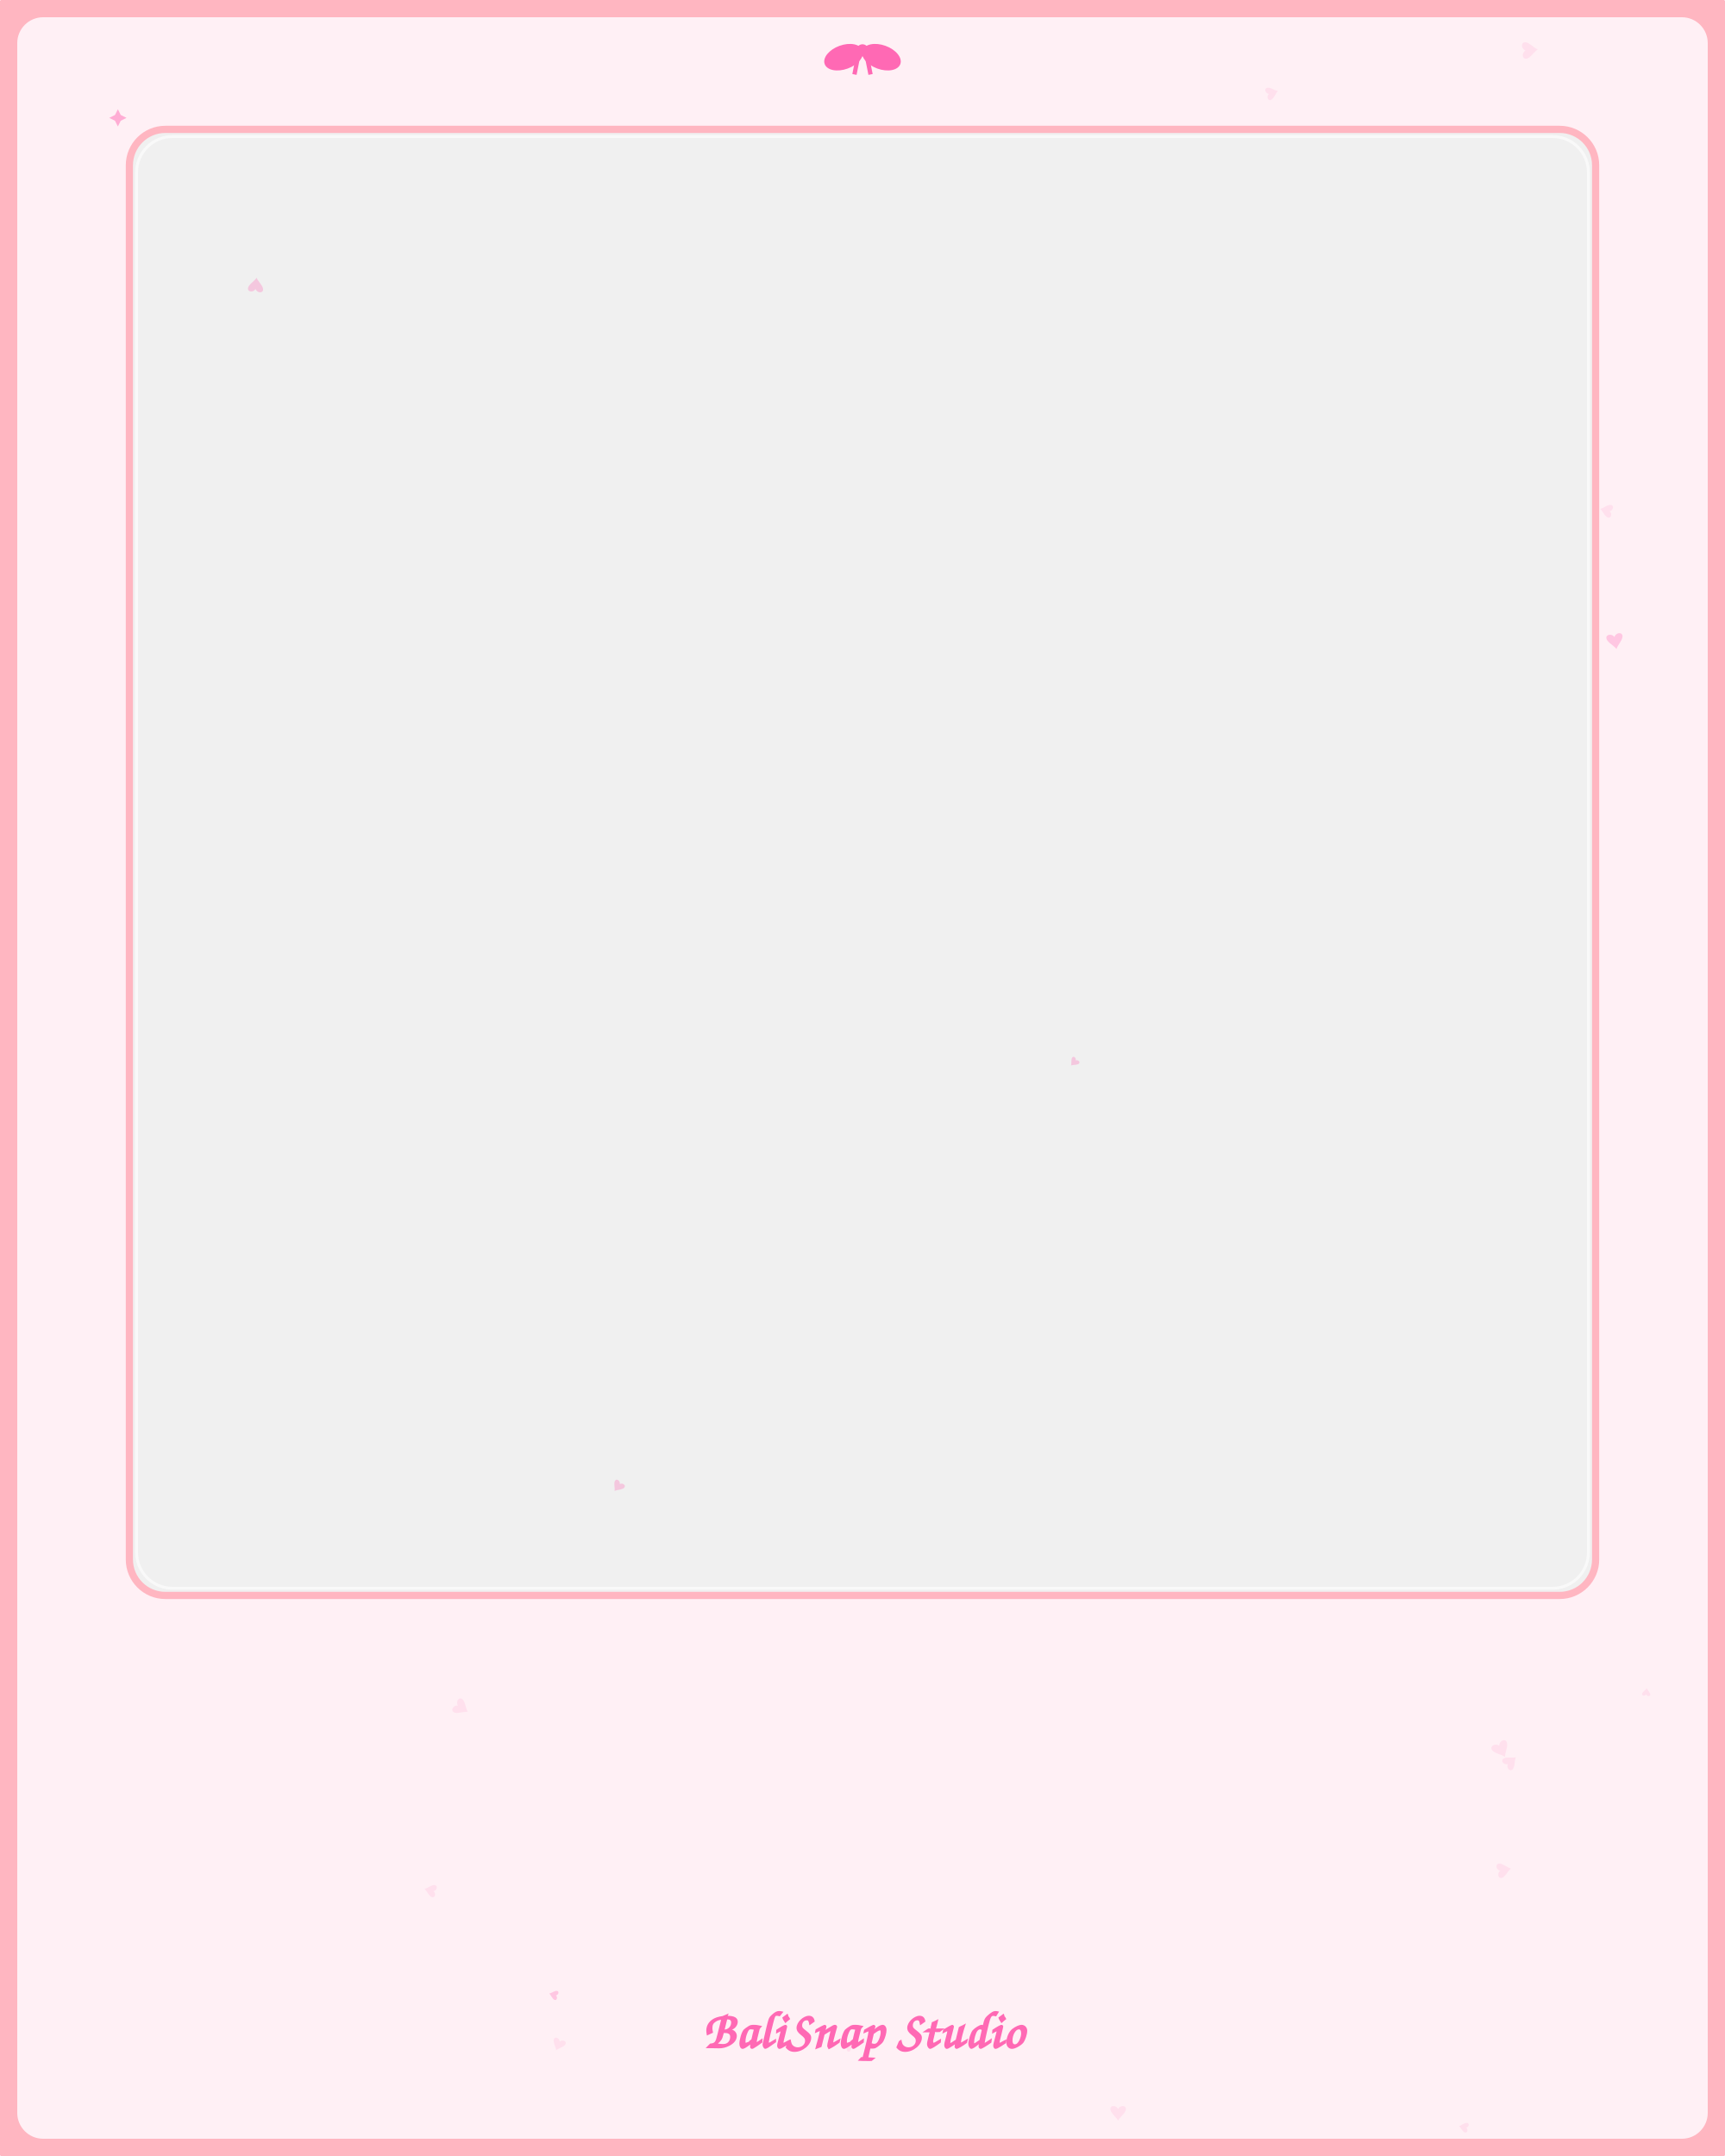
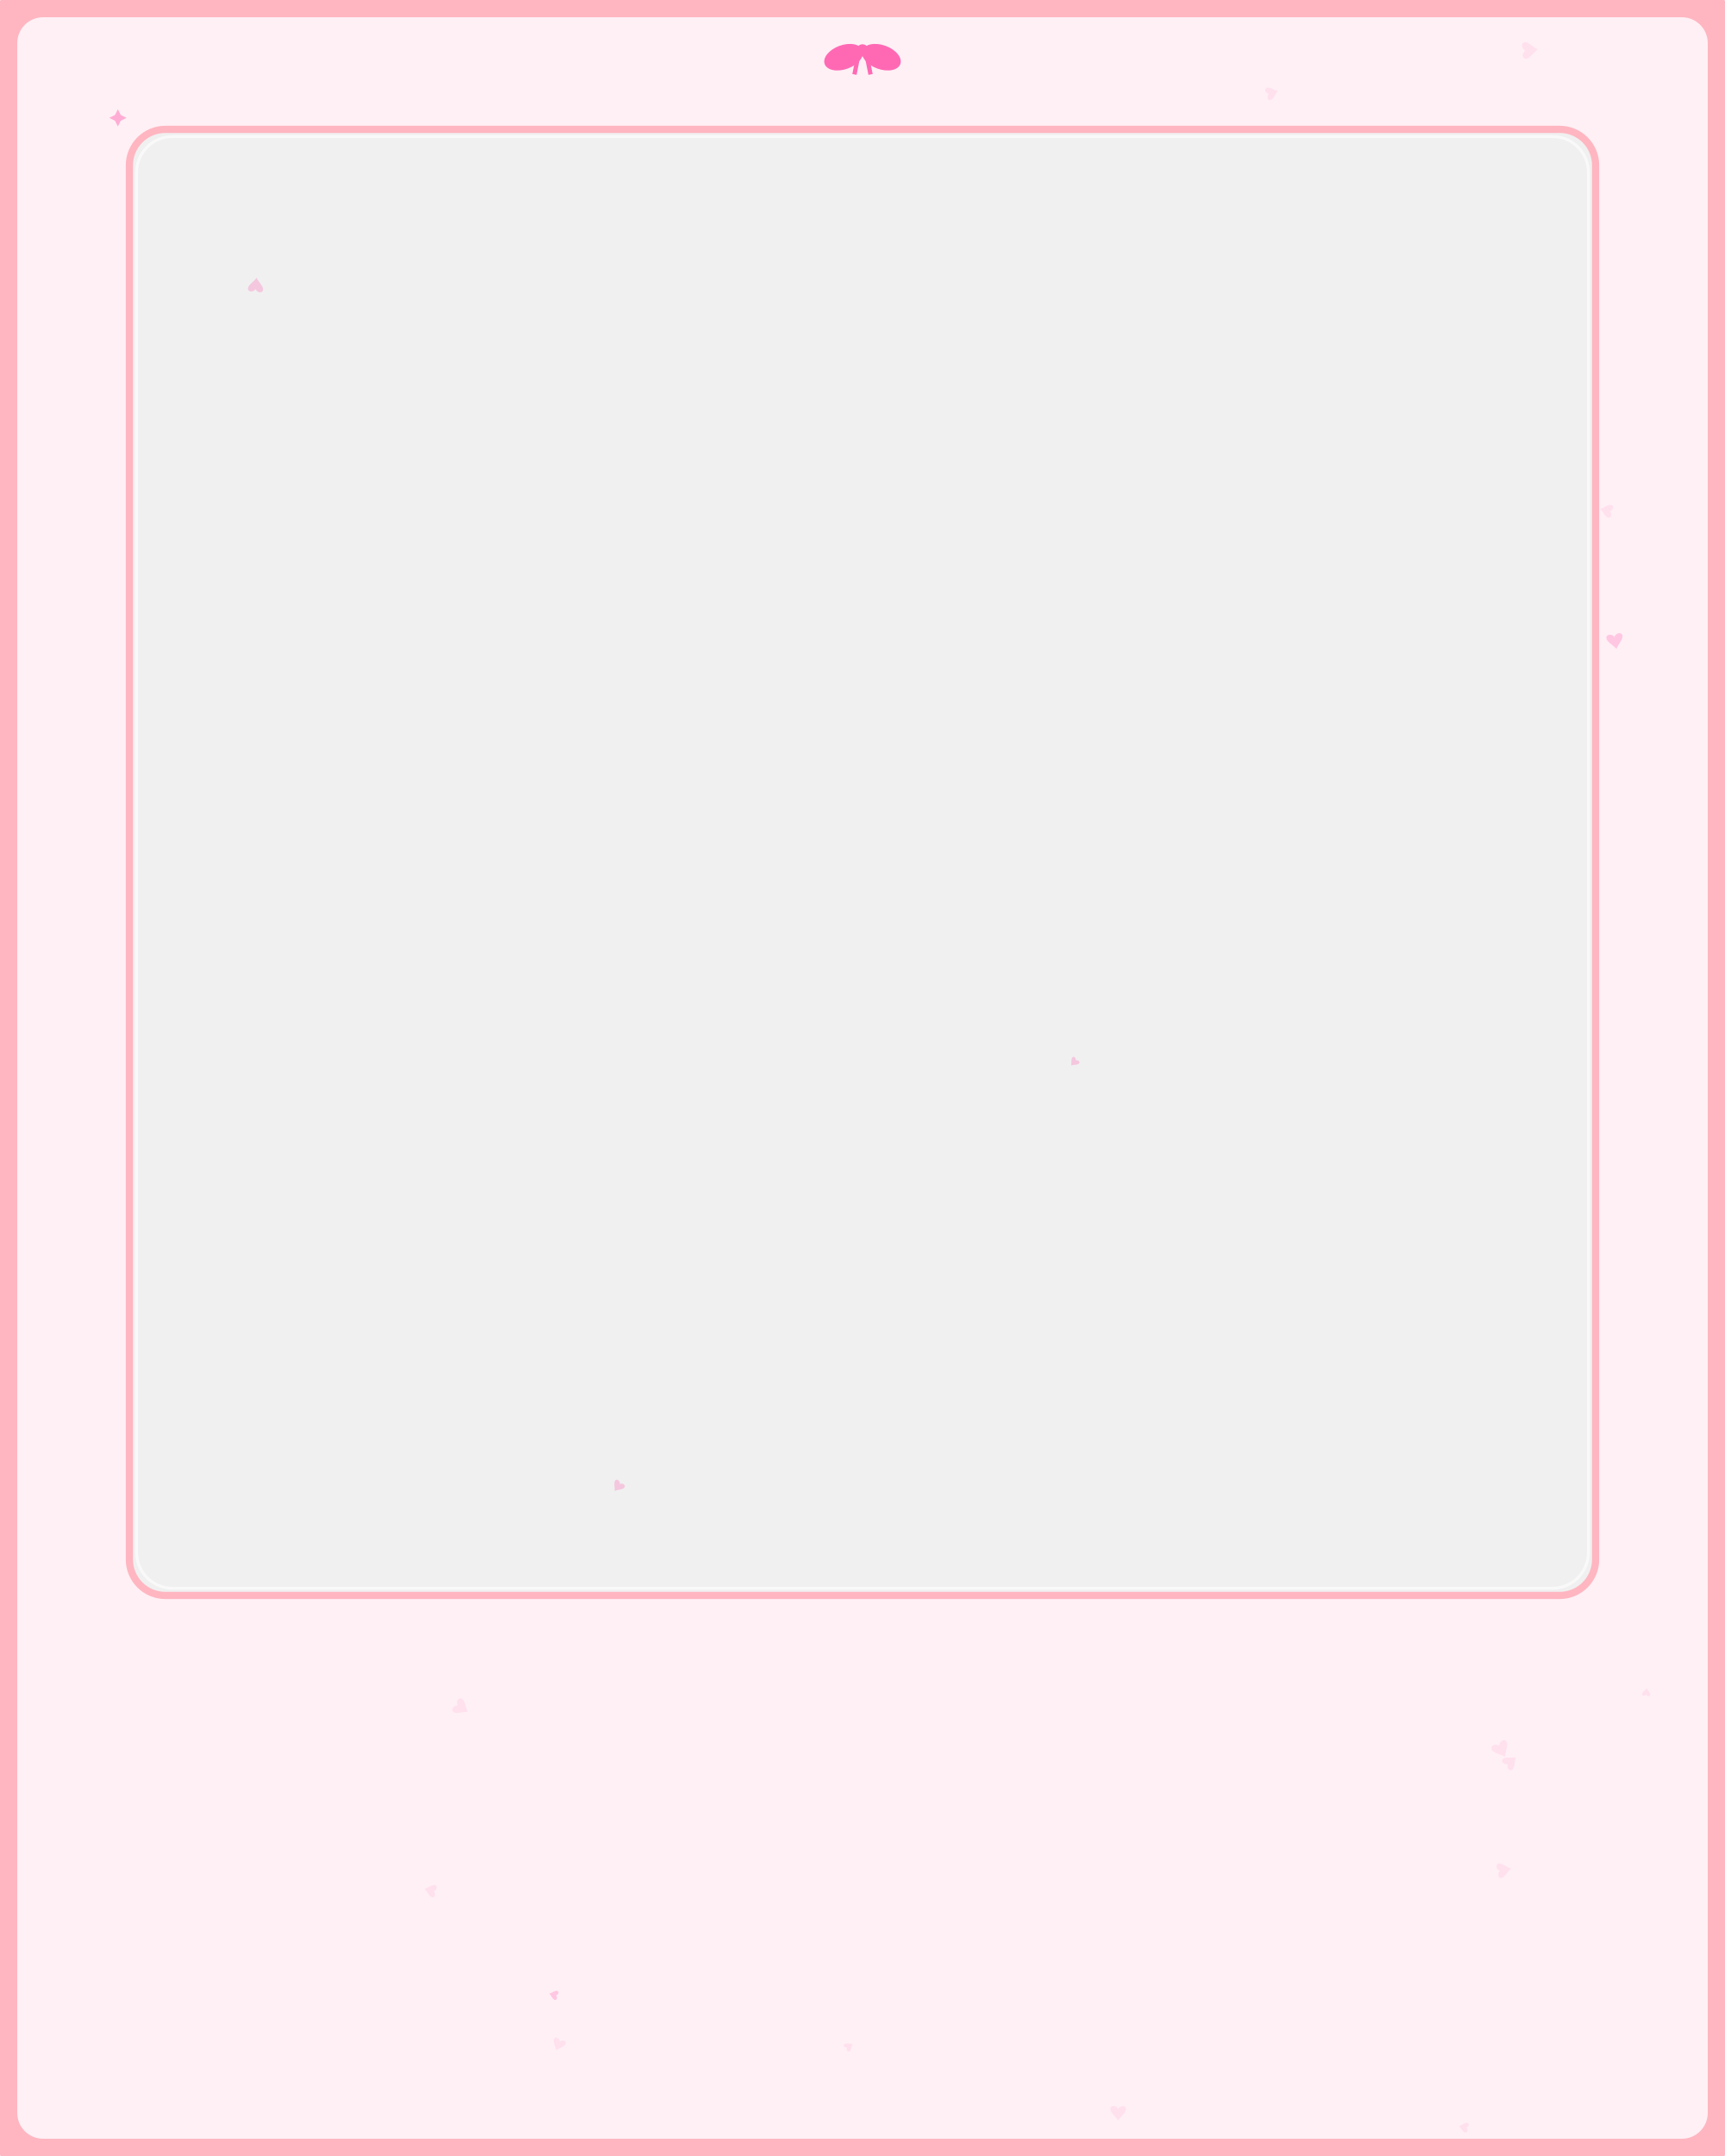
<svg xmlns="http://www.w3.org/2000/svg" width="1200" height="1500" viewBox="0 0 1200 1500">
  <defs>
    <mask id="mask-cute-hearts-1">
      <rect width="100%" height="100%" fill="white" />
      <rect x="90" y="90" width="1020" height="1020" fill="black" rx="25" />
    </mask>
  </defs>
  <g mask="url(#mask-cute-hearts-1)">
    <rect width="100%" height="100%" fill="#FFF0F5" />
    <rect x="0" y="0" width="1200" height="1500" fill="none" stroke="#FFB6C1" stroke-width="24" rx="30" />
    <g transform="translate(105.3333,420.2538) rotate(210.0483) scale(0.702082)">
      <path d="M0,-4 C-2,-8 -8,-8 -8,-4 C-8,0 -2,4 0,8 C2,4 8,0 8,-4 C8,-8 2,-8 0,-4Z" fill="#FF69B4" opacity="0.12" />
    </g>
    <g transform="translate(405.6377,440.637) rotate(232.1826) scale(0.3954854)">
      <path d="M0,-4 C-2,-8 -8,-8 -8,-4 C-8,0 -2,4 0,8 C2,4 8,0 8,-4 C8,-8 2,-8 0,-4Z" fill="#FF69B4" opacity="0.12" />
    </g>
    <g transform="translate(842.8346,900.614) rotate(88.69579) scale(0.3397824)">
      <path d="M0,-4 C-2,-8 -8,-8 -8,-4 C-8,0 -2,4 0,8 C2,4 8,0 8,-4 C8,-8 2,-8 0,-4Z" fill="#FF69B4" opacity="0.12" />
    </g>
    <g transform="translate(1033.939,272.7508) rotate(192.964) scale(0.3407728)">
      <path d="M0,-4 C-2,-8 -8,-8 -8,-4 C-8,0 -2,4 0,8 C2,4 8,0 8,-4 C8,-8 2,-8 0,-4Z" fill="#FF69B4" opacity="0.12" />
    </g>
    <g transform="translate(884.7773,64.66127) rotate(252.4402) scale(0.5539924)">
      <path d="M0,-4 C-2,-8 -8,-8 -8,-4 C-8,0 -2,4 0,8 C2,4 8,0 8,-4 C8,-8 2,-8 0,-4Z" fill="#FF69B4" opacity="0.12" />
    </g>
    <g transform="translate(544.1556,529.7361) rotate(326.8692) scale(0.558104)">
      <path d="M0,-4 C-2,-8 -8,-8 -8,-4 C-8,0 -2,4 0,8 C2,4 8,0 8,-4 C8,-8 2,-8 0,-4Z" fill="#FF69B4" opacity="0.12" />
    </g>
    <g transform="translate(299.5093,1315.209) rotate(104.0027) scale(0.5409796)">
      <path d="M0,-4 C-2,-8 -8,-8 -8,-4 C-8,0 -2,4 0,8 C2,4 8,0 8,-4 C8,-8 2,-8 0,-4Z" fill="#FF69B4" opacity="0.12" />
    </g>
    <g transform="translate(578.7672,176.4361) rotate(345.368) scale(0.7538573)">
      <path d="M0,-4 C-2,-8 -8,-8 -8,-4 C-8,0 -2,4 0,8 C2,4 8,0 8,-4 C8,-8 2,-8 0,-4Z" fill="#FF69B4" opacity="0.12" />
    </g>
    <g transform="translate(1064.058,34.88149) rotate(265.1051) scale(0.7177645)">
      <path d="M0,-4 C-2,-8 -8,-8 -8,-4 C-8,0 -2,4 0,8 C2,4 8,0 8,-4 C8,-8 2,-8 0,-4Z" fill="#FF69B4" opacity="0.12" />
    </g>
    <g transform="translate(873.2884,196.698) rotate(79.50706) scale(0.7677284)">
      <path d="M0,-4 C-2,-8 -8,-8 -8,-4 C-8,0 -2,4 0,8 C2,4 8,0 8,-4 C8,-8 2,-8 0,-4Z" fill="#FF69B4" opacity="0.12" />
    </g>
    <g transform="translate(1050.763,1225.795) rotate(229.3936) scale(0.613906)">
      <path d="M0,-4 C-2,-8 -8,-8 -8,-4 C-8,0 -2,4 0,8 C2,4 8,0 8,-4 C8,-8 2,-8 0,-4Z" fill="#FF69B4" opacity="0.12" />
    </g>
    <g transform="translate(594.3593,745.1144) rotate(79.09951) scale(0.6789855)">
      <path d="M0,-4 C-2,-8 -8,-8 -8,-4 C-8,0 -2,4 0,8 C2,4 8,0 8,-4 C8,-8 2,-8 0,-4Z" fill="#FF69B4" opacity="0.12" />
    </g>
    <g transform="translate(1018.289,1479.942) rotate(103.0604) scale(0.4299841)">
      <path d="M0,-4 C-2,-8 -8,-8 -8,-4 C-8,0 -2,4 0,8 C2,4 8,0 8,-4 C8,-8 2,-8 0,-4Z" fill="#FF69B4" opacity="0.12" />
    </g>
    <g transform="translate(589.9191,463.2296) rotate(223.5729) scale(0.4666752)">
      <path d="M0,-4 C-2,-8 -8,-8 -8,-4 C-8,0 -2,4 0,8 C2,4 8,0 8,-4 C8,-8 2,-8 0,-4Z" fill="#FF69B4" opacity="0.12" />
    </g>
    <g transform="translate(900.1408,333.0712) rotate(76.37715) scale(0.7756415)">
      <path d="M0,-4 C-2,-8 -8,-8 -8,-4 C-8,0 -2,4 0,8 C2,4 8,0 8,-4 C8,-8 2,-8 0,-4Z" fill="#FF69B4" opacity="0.12" />
    </g>
    <g transform="translate(902.7947,587.1827) rotate(19.94742) scale(0.3931176)">
      <path d="M0,-4 C-2,-8 -8,-8 -8,-4 C-8,0 -2,4 0,8 C2,4 8,0 8,-4 C8,-8 2,-8 0,-4Z" fill="#FF69B4" opacity="0.12" />
    </g>
    <g transform="translate(320.7801,1188.055) rotate(302.436) scale(0.6793907)">
      <path d="M0,-4 C-2,-8 -8,-8 -8,-4 C-8,0 -2,4 0,8 C2,4 8,0 8,-4 C8,-8 2,-8 0,-4Z" fill="#FF69B4" opacity="0.12" />
    </g>
    <g transform="translate(672.5973,428.018) rotate(83.56498) scale(0.6994536)">
      <path d="M0,-4 C-2,-8 -8,-8 -8,-4 C-8,0 -2,4 0,8 C2,4 8,0 8,-4 C8,-8 2,-8 0,-4Z" fill="#FF69B4" opacity="0.12" />
    </g>
    <g transform="translate(388.5487,1422.398) rotate(22.58822) scale(0.549273)">
      <path d="M0,-4 C-2,-8 -8,-8 -8,-4 C-8,0 -2,4 0,8 C2,4 8,0 8,-4 C8,-8 2,-8 0,-4Z" fill="#FF69B4" opacity="0.12" />
    </g>
    <g transform="translate(667.3058,261.0638) rotate(357.2423) scale(0.3662519)">
      <path d="M0,-4 C-2,-8 -8,-8 -8,-4 C-8,0 -2,4 0,8 C2,4 8,0 8,-4 C8,-8 2,-8 0,-4Z" fill="#FF69B4" opacity="0.12" />
    </g>
    <g transform="translate(303.7799,1036.041) rotate(28.92867) scale(0.5485)">
      <path d="M0,-4 C-2,-8 -8,-8 -8,-4 C-8,0 -2,4 0,8 C2,4 8,0 8,-4 C8,-8 2,-8 0,-4Z" fill="#FF69B4" opacity="0.12" />
    </g>
    <g transform="translate(680.4546,500.914) rotate(220.9257) scale(0.5873688)">
      <path d="M0,-4 C-2,-8 -8,-8 -8,-4 C-8,0 -2,4 0,8 C2,4 8,0 8,-4 C8,-8 2,-8 0,-4Z" fill="#FF69B4" opacity="0.12" />
    </g>
    <g transform="translate(192.6003,791.1979) rotate(197.5853) scale(0.3544877)">
      <path d="M0,-4 C-2,-8 -8,-8 -8,-4 C-8,0 -2,4 0,8 C2,4 8,0 8,-4 C8,-8 2,-8 0,-4Z" fill="#FF69B4" opacity="0.12" />
    </g>
    <g transform="translate(584.4847,292.4757) rotate(233.0858) scale(0.3465475)">
      <path d="M0,-4 C-2,-8 -8,-8 -8,-4 C-8,0 -2,4 0,8 C2,4 8,0 8,-4 C8,-8 2,-8 0,-4Z" fill="#FF69B4" opacity="0.12" />
    </g>
    <g transform="translate(1044.266,1217.159) rotate(332.5753) scale(0.7313656)">
      <path d="M0,-4 C-2,-8 -8,-8 -8,-4 C-8,0 -2,4 0,8 C2,4 8,0 8,-4 C8,-8 2,-8 0,-4Z" fill="#FF69B4" opacity="0.12" />
    </g>
    <g transform="translate(777.8173,1469.991) rotate(0.06656237) scale(0.6785923)">
      <path d="M0,-4 C-2,-8 -8,-8 -8,-4 C-8,0 -2,4 0,8 C2,4 8,0 8,-4 C8,-8 2,-8 0,-4Z" fill="#FF69B4" opacity="0.12" />
    </g>
    <g transform="translate(129.0552,788.5469) rotate(28.8114) scale(0.502418)">
      <path d="M0,-4 C-2,-8 -8,-8 -8,-4 C-8,0 -2,4 0,8 C2,4 8,0 8,-4 C8,-8 2,-8 0,-4Z" fill="#FF69B4" opacity="0.12" />
    </g>
    <g transform="translate(110.4649,230.2239) rotate(253.204) scale(0.5911794)">
      <path d="M0,-4 C-2,-8 -8,-8 -8,-4 C-8,0 -2,4 0,8 C2,4 8,0 8,-4 C8,-8 2,-8 0,-4Z" fill="#FF69B4" opacity="0.12" />
    </g>
    <g transform="translate(132.2375,143.9327) rotate(354.2795) scale(0.6591951)">
      <path d="M0,-4 C-2,-8 -8,-8 -8,-4 C-8,0 -2,4 0,8 C2,4 8,0 8,-4 C8,-8 2,-8 0,-4Z" fill="#FF69B4" opacity="0.12" />
    </g>
    <g transform="translate(1117.551,355.1672) rotate(103.8477) scale(0.5651362)">
      <path d="M0,-4 C-2,-8 -8,-8 -8,-4 C-8,0 -2,4 0,8 C2,4 8,0 8,-4 C8,-8 2,-8 0,-4Z" fill="#FF69B4" opacity="0.12" />
    </g>
    <g transform="translate(294.7093,974.2728) rotate(160.4417) scale(0.5008522)">
      <path d="M0,-4 C-2,-8 -8,-8 -8,-4 C-8,0 -2,4 0,8 C2,4 8,0 8,-4 C8,-8 2,-8 0,-4Z" fill="#FF69B4" opacity="0.12" />
    </g>
    <g transform="translate(478.205,989.9139) rotate(16.21192) scale(0.6273947)">
      <path d="M0,-4 C-2,-8 -8,-8 -8,-4 C-8,0 -2,4 0,8 C2,4 8,0 8,-4 C8,-8 2,-8 0,-4Z" fill="#FF69B4" opacity="0.12" />
    </g>
    <g transform="translate(1046.055,1301.036) rotate(258.1522) scale(0.6357445)">
      <path d="M0,-4 C-2,-8 -8,-8 -8,-4 C-8,0 -2,4 0,8 C2,4 8,0 8,-4 C8,-8 2,-8 0,-4Z" fill="#FF69B4" opacity="0.12" />
    </g>
    <g transform="translate(144.7567,657.9312) rotate(41.7008) scale(0.7496375)">
      <path d="M0,-4 C-2,-8 -8,-8 -8,-4 C-8,0 -2,4 0,8 C2,4 8,0 8,-4 C8,-8 2,-8 0,-4Z" fill="#FF69B4" opacity="0.12" />
    </g>
    <g transform="translate(1017.741,460.9159) rotate(3.622114) scale(0.5045877)">
      <path d="M0,-4 C-2,-8 -8,-8 -8,-4 C-8,0 -2,4 0,8 C2,4 8,0 8,-4 C8,-8 2,-8 0,-4Z" fill="#FF69B4" opacity="0.12" />
    </g>
    <g transform="translate(122.8848,155.9435) rotate(265.6573) scale(0.4476688)">
      <path d="M0,-4 C-2,-8 -8,-8 -8,-4 C-8,0 -2,4 0,8 C2,4 8,0 8,-4 C8,-8 2,-8 0,-4Z" fill="#FF69B4" opacity="0.12" />
    </g>
    <g transform="translate(608.3465,598.7917) rotate(79.63004) scale(0.4306962)">
      <path d="M0,-4 C-2,-8 -8,-8 -8,-4 C-8,0 -2,4 0,8 C2,4 8,0 8,-4 C8,-8 2,-8 0,-4Z" fill="#FF69B4" opacity="0.12" />
    </g>
    <g transform="translate(740.1723,1094.054) rotate(250.9845) scale(0.556402)">
      <path d="M0,-4 C-2,-8 -8,-8 -8,-4 C-8,0 -2,4 0,8 C2,4 8,0 8,-4 C8,-8 2,-8 0,-4Z" fill="#FF69B4" opacity="0.12" />
    </g>
    <g transform="translate(590.536,1423.709) rotate(234.844) scale(0.3914991)">
      <path d="M0,-4 C-2,-8 -8,-8 -8,-4 C-8,0 -2,4 0,8 C2,4 8,0 8,-4 C8,-8 2,-8 0,-4Z" fill="#FF69B4" opacity="0.12" />
    </g>
    <g transform="translate(1145.293,1177.377) rotate(185.5815) scale(0.3559742)">
      <path d="M0,-4 C-2,-8 -8,-8 -8,-4 C-8,0 -2,4 0,8 C2,4 8,0 8,-4 C8,-8 2,-8 0,-4Z" fill="#FF69B4" opacity="0.12" />
    </g>
  </g>
  <g transform="translate(600,35)">
    <ellipse cx="-14" cy="0" rx="14" ry="8.4" fill="#FF69B4" transform="rotate(-20)" />
    <ellipse cx="14" cy="0" rx="14" ry="8.4" fill="#FF69B4" transform="rotate(20)" />
    <circle cx="0" cy="0" r="4.2" fill="#FF69B4" />
    <path d="M-2.8,2.8 L-5.6,16.8" stroke="#FF69B4" stroke-width="3" fill="none" />
    <path d="M2.8,2.8 L5.6,16.8" stroke="#FF69B4" stroke-width="3" fill="none" />
  </g>
  <rect x="90" y="90" width="1020" height="1020" fill="none" stroke="#FFB6C1" stroke-width="5" rx="25" />
  <rect x="95" y="95" width="1010" height="1010" fill="none" stroke="white" stroke-width="2" rx="25" opacity="0.6" />
  <polygon points="82,76 84,80 88,82 84,84 82,88 80,84 76,82 80,80" fill="#FF69B4" opacity="0.5" />
-   <text x="600" y="1425" text-anchor="middle" font-family="'Caveat', cursive, sans-serif" font-size="36" font-weight="bold" fill="#FF69B4" letter-spacing="1">BaliSnap Studio</text>
  <g transform="translate(178.0074,198.4772) rotate(185.3575) scale(0.6596571)">
    <path d="M0,-4 C-2,-8 -8,-8 -8,-4 C-8,0 -2,4 0,8 C2,4 8,0 8,-4 C8,-8 2,-8 0,-4Z" fill="#FF69B4" opacity="0.3" />
  </g>
  <g transform="translate(747.2264,738.958) rotate(42.71845) scale(0.3952317)">
    <path d="M0,-4 C-2,-8 -8,-8 -8,-4 C-8,0 -2,4 0,8 C2,4 8,0 8,-4 C8,-8 2,-8 0,-4Z" fill="#FF69B4" opacity="0.3" />
  </g>
  <g transform="translate(429.945,1034.103) rotate(36.77617) scale(0.5038467)">
    <path d="M0,-4 C-2,-8 -8,-8 -8,-4 C-8,0 -2,4 0,8 C2,4 8,0 8,-4 C8,-8 2,-8 0,-4Z" fill="#FF69B4" opacity="0.3" />
  </g>
  <g transform="translate(1123.555,445.9654) rotate(350.3895) scale(0.7070915)">
    <path d="M0,-4 C-2,-8 -8,-8 -8,-4 C-8,0 -2,4 0,8 C2,4 8,0 8,-4 C8,-8 2,-8 0,-4Z" fill="#FF69B4" opacity="0.3" />
  </g>
  <g transform="translate(385.196,1387.856) rotate(105.5673) scale(0.4051732)">
    <path d="M0,-4 C-2,-8 -8,-8 -8,-4 C-8,0 -2,4 0,8 C2,4 8,0 8,-4 C8,-8 2,-8 0,-4Z" fill="#FF69B4" opacity="0.3" />
  </g>
</svg>
